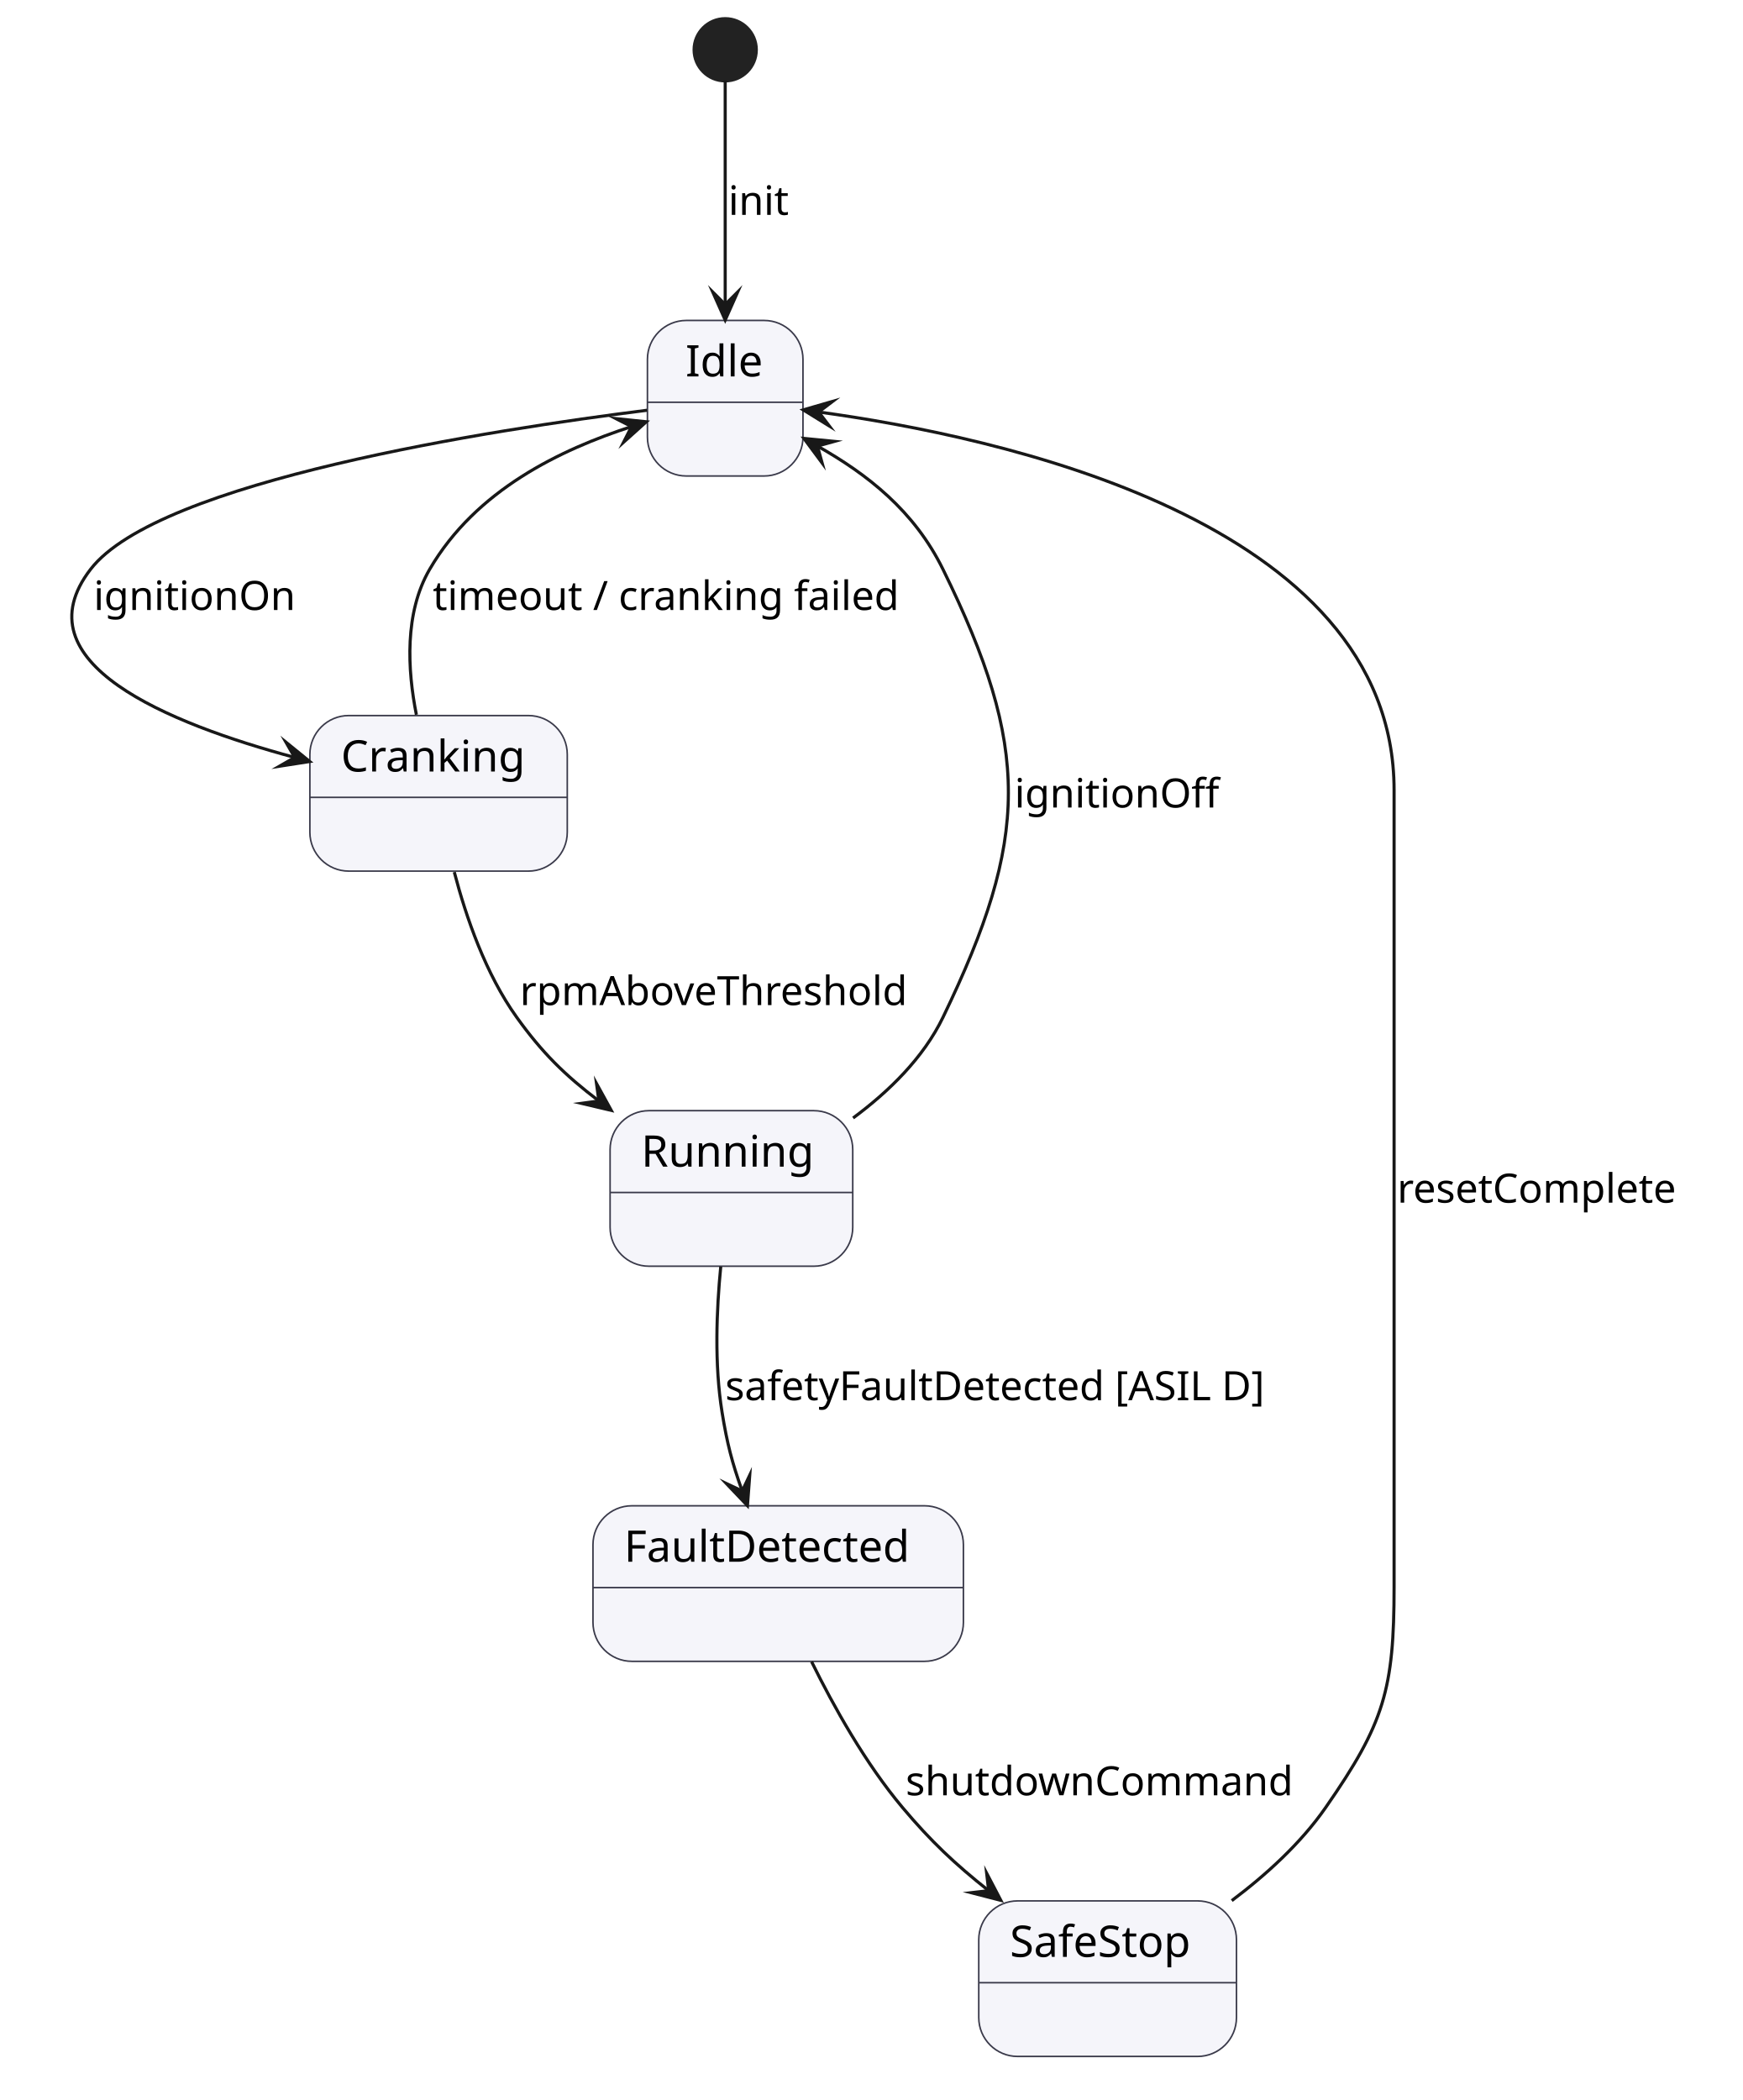
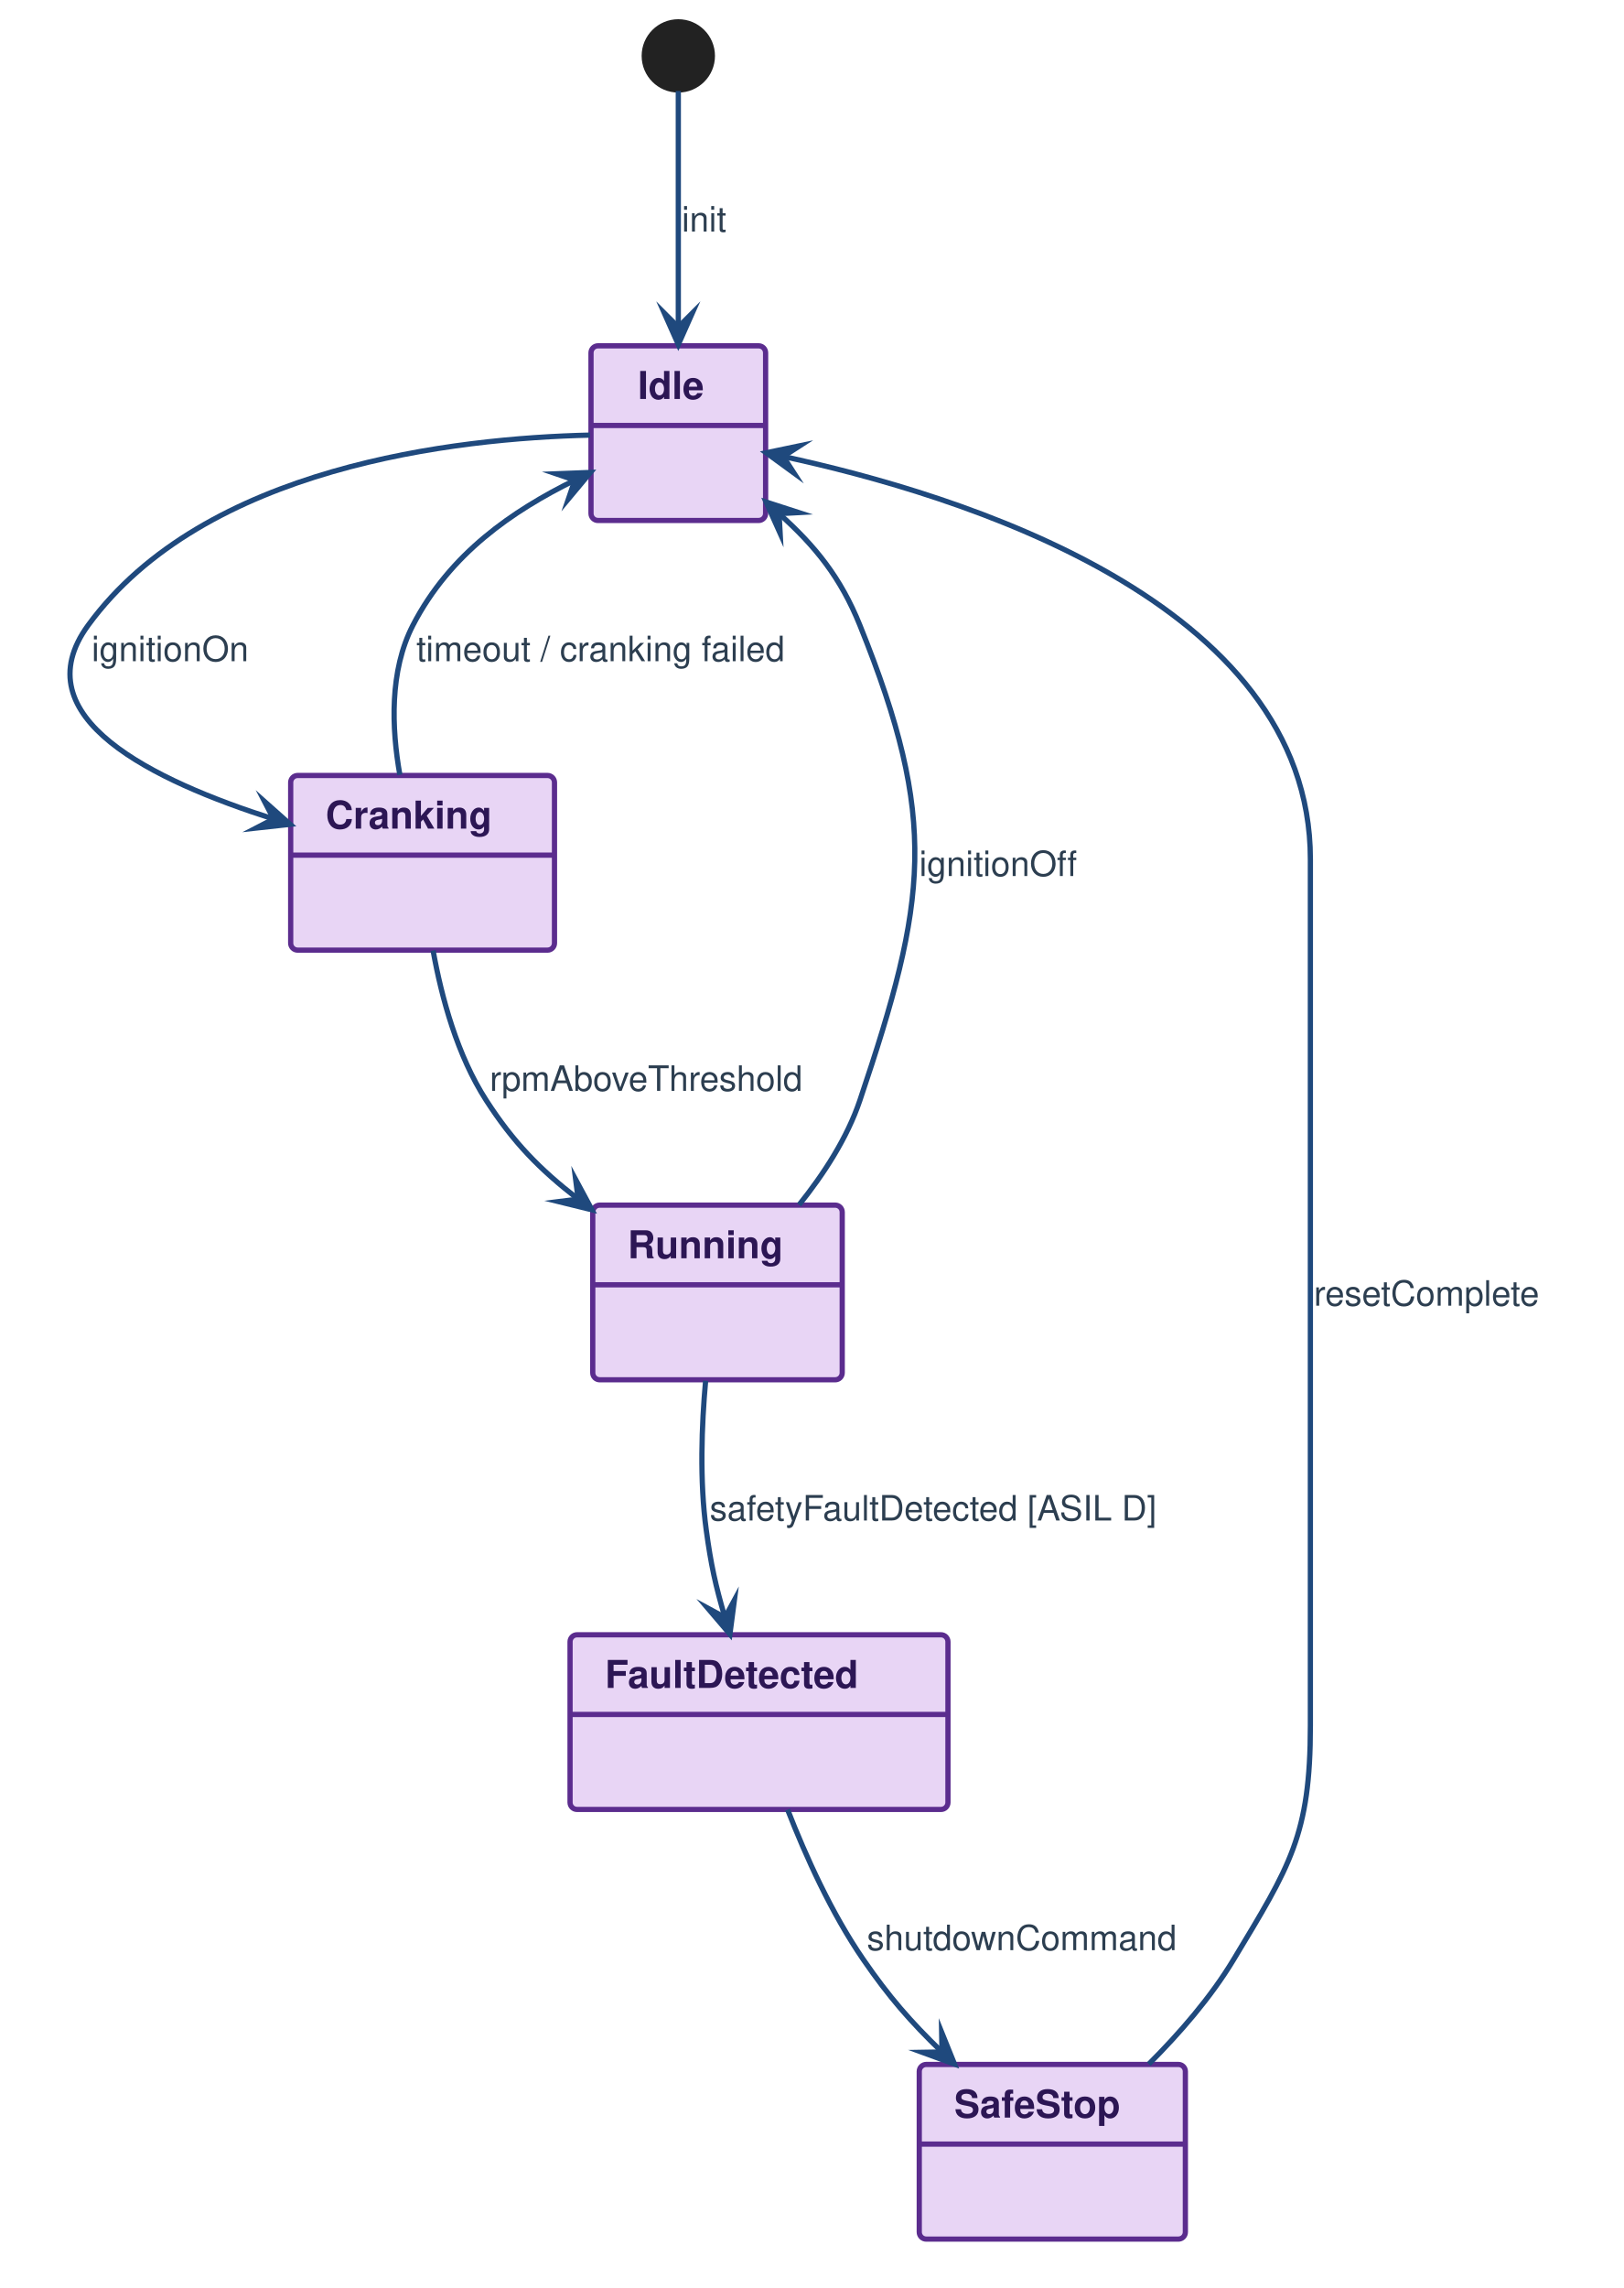
- <svg xmlns="http://www.w3.org/2000/svg" xmlns:xlink="http://www.w3.org/1999/xlink" contentStyleType="text/css" data-diagram-type="STATE" height="675px" preserveAspectRatio="none" style="width:560px;height:675px;background:#FFFFFF;" version="1.1" viewBox="0 0 560 675" width="560px" zoomAndPan="magnify">
+ <svg xmlns="http://www.w3.org/2000/svg" xmlns:xlink="http://www.w3.org/1999/xlink" contentStyleType="text/css" data-diagram-type="STATE" height="655px" preserveAspectRatio="none" style="width:465px;height:655px;background:#FFFFFF;" version="1.1" viewBox="0 0 465 655" width="465px" zoomAndPan="magnify">
  <defs />
  <g>
-     <g class="entity" data-qualified-name="s_idle" data-source-line="6" id="ent0001">
+     <g class="entity" data-qualified-name="s_idle" data-source-line="3" id="ent0001">
      <a href="https://github.com/sjames/syscribe/blob/main/model_auto/System/EngineControlSoftware.md" target="_top" title="https://github.com/sjames/syscribe/blob/main/model_auto/System/EngineControlSoftware.md" xlink:actuate="onRequest" xlink:href="https://github.com/sjames/syscribe/blob/main/model_auto/System/EngineControlSoftware.md" xlink:show="new" xlink:title="https://github.com/sjames/syscribe/blob/main/model_auto/System/EngineControlSoftware.md" xlink:type="simple">
-         <rect fill="#F5F5FA" height="50" rx="12.5" ry="12.5" style="stroke:#3A3A4A;stroke-width:0.5;" width="50" x="208.1" y="103" />
-         <line style="stroke:#3A3A4A;stroke-width:0.5;" x1="208.1" x2="258.1" y1="129.297" y2="129.297" />
-         <text fill="#000000" font-family="sans-serif" font-size="14" lengthAdjust="spacing" textLength="25.519" x="220.341" y="120.995">Idle</text>
+         <rect fill="#E8D5F5" height="50" rx="2" ry="2" style="stroke:#5B2C8E;stroke-width:1.5;" width="50" x="169.24" y="99" />
+         <line style="stroke:#5B2C8E;stroke-width:1.5;" x1="169.24" x2="219.24" y1="121.805" y2="121.805" />
+         <text fill="#2C1654" font-family="'Helvetica Neue, Helvetica, Arial, sans-serif'" font-size="11" font-weight="700" lengthAdjust="spacing" textLength="23.198" x="182.641" y="114.21">Idle</text>
      </a>
    </g>
-     <g class="entity" data-qualified-name="s_crank" data-source-line="7" id="ent0002">
+     <g class="entity" data-qualified-name="s_crank" data-source-line="4" id="ent0002">
      <a href="https://github.com/sjames/syscribe/blob/main/model_auto/System/EngineControlSoftware.md" target="_top" title="https://github.com/sjames/syscribe/blob/main/model_auto/System/EngineControlSoftware.md" xlink:actuate="onRequest" xlink:href="https://github.com/sjames/syscribe/blob/main/model_auto/System/EngineControlSoftware.md" xlink:show="new" xlink:title="https://github.com/sjames/syscribe/blob/main/model_auto/System/EngineControlSoftware.md" xlink:type="simple">
-         <rect fill="#F5F5FA" height="50" rx="12.5" ry="12.5" style="stroke:#3A3A4A;stroke-width:0.5;" width="82.74" x="99.6" y="230" />
-         <line style="stroke:#3A3A4A;stroke-width:0.5;" x1="99.6" x2="182.34" y1="256.297" y2="256.297" />
-         <text fill="#000000" font-family="sans-serif" font-size="14" lengthAdjust="spacing" textLength="62.74" x="109.6" y="247.995">Cranking</text>
+         <rect fill="#E8D5F5" height="50" rx="2" ry="2" style="stroke:#5B2C8E;stroke-width:1.5;" width="75.543" x="83.24" y="222" />
+         <line style="stroke:#5B2C8E;stroke-width:1.5;" x1="83.24" x2="158.782" y1="244.805" y2="244.805" />
+         <text fill="#2C1654" font-family="'Helvetica Neue, Helvetica, Arial, sans-serif'" font-size="11" font-weight="700" lengthAdjust="spacing" textLength="55.542" x="93.24" y="237.21">Cranking</text>
      </a>
    </g>
-     <g class="entity" data-qualified-name="s_run" data-source-line="8" id="ent0003">
+     <g class="entity" data-qualified-name="s_run" data-source-line="5" id="ent0003">
      <a href="https://github.com/sjames/syscribe/blob/main/model_auto/System/EngineControlSoftware.md" target="_top" title="https://github.com/sjames/syscribe/blob/main/model_auto/System/EngineControlSoftware.md" xlink:actuate="onRequest" xlink:href="https://github.com/sjames/syscribe/blob/main/model_auto/System/EngineControlSoftware.md" xlink:show="new" xlink:title="https://github.com/sjames/syscribe/blob/main/model_auto/System/EngineControlSoftware.md" xlink:type="simple">
-         <rect fill="#F5F5FA" height="50" rx="12.5" ry="12.5" style="stroke:#3A3A4A;stroke-width:0.5;" width="77.996" x="196.1" y="357" />
-         <line style="stroke:#3A3A4A;stroke-width:0.5;" x1="196.1" x2="274.096" y1="383.297" y2="383.297" />
-         <text fill="#000000" font-family="sans-serif" font-size="14" lengthAdjust="spacing" textLength="57.996" x="206.1" y="374.995">Running</text>
+         <rect fill="#E8D5F5" height="50" rx="2" ry="2" style="stroke:#5B2C8E;stroke-width:1.5;" width="71.439" x="169.74" y="345" />
+         <line style="stroke:#5B2C8E;stroke-width:1.5;" x1="169.74" x2="241.179" y1="367.805" y2="367.805" />
+         <text fill="#2C1654" font-family="'Helvetica Neue, Helvetica, Arial, sans-serif'" font-size="11" font-weight="700" lengthAdjust="spacing" textLength="51.439" x="179.74" y="360.21">Running</text>
      </a>
    </g>
-     <g class="entity" data-qualified-name="s_fault" data-source-line="9" id="ent0004">
+     <g class="entity" data-qualified-name="s_fault" data-source-line="6" id="ent0004">
      <a href="https://github.com/sjames/syscribe/blob/main/model_auto/System/EngineControlSoftware.md" target="_top" title="https://github.com/sjames/syscribe/blob/main/model_auto/System/EngineControlSoftware.md" xlink:actuate="onRequest" xlink:href="https://github.com/sjames/syscribe/blob/main/model_auto/System/EngineControlSoftware.md" xlink:show="new" xlink:title="https://github.com/sjames/syscribe/blob/main/model_auto/System/EngineControlSoftware.md" xlink:type="simple">
-         <rect fill="#F5F5FA" height="50" rx="12.5" ry="12.5" style="stroke:#3A3A4A;stroke-width:0.5;" width="119.066" x="190.6" y="484" />
-         <line style="stroke:#3A3A4A;stroke-width:0.5;" x1="190.6" x2="309.666" y1="510.297" y2="510.297" />
-         <text fill="#000000" font-family="sans-serif" font-size="14" lengthAdjust="spacing" textLength="99.066" x="200.6" y="501.995">FaultDetected</text>
+         <rect fill="#E8D5F5" height="50" rx="2" ry="2" style="stroke:#5B2C8E;stroke-width:1.5;" width="108.22" x="163.24" y="468" />
+         <line style="stroke:#5B2C8E;stroke-width:1.5;" x1="163.24" x2="271.46" y1="490.805" y2="490.805" />
+         <text fill="#2C1654" font-family="'Helvetica Neue, Helvetica, Arial, sans-serif'" font-size="11" font-weight="700" lengthAdjust="spacing" textLength="88.22" x="173.24" y="483.21">FaultDetected</text>
      </a>
    </g>
-     <g class="entity" data-qualified-name="s_stop" data-source-line="10" id="ent0005">
+     <g class="entity" data-qualified-name="s_stop" data-source-line="7" id="ent0005">
      <a href="https://github.com/sjames/syscribe/blob/main/model_auto/System/EngineControlSoftware.md" target="_top" title="https://github.com/sjames/syscribe/blob/main/model_auto/System/EngineControlSoftware.md" xlink:actuate="onRequest" xlink:href="https://github.com/sjames/syscribe/blob/main/model_auto/System/EngineControlSoftware.md" xlink:show="new" xlink:title="https://github.com/sjames/syscribe/blob/main/model_auto/System/EngineControlSoftware.md" xlink:type="simple">
-         <rect fill="#F5F5FA" height="50" rx="12.5" ry="12.5" style="stroke:#3A3A4A;stroke-width:0.5;" width="82.836" x="314.6" y="611" />
-         <line style="stroke:#3A3A4A;stroke-width:0.5;" x1="314.6" x2="397.436" y1="637.297" y2="637.297" />
-         <text fill="#000000" font-family="sans-serif" font-size="14" lengthAdjust="spacing" textLength="62.836" x="324.6" y="628.995">SafeStop</text>
+         <rect fill="#E8D5F5" height="50" rx="2" ry="2" style="stroke:#5B2C8E;stroke-width:1.5;" width="76.203" x="263.24" y="591" />
+         <line style="stroke:#5B2C8E;stroke-width:1.5;" x1="263.24" x2="339.443" y1="613.805" y2="613.805" />
+         <text fill="#2C1654" font-family="'Helvetica Neue, Helvetica, Arial, sans-serif'" font-size="11" font-weight="700" lengthAdjust="spacing" textLength="56.203" x="273.24" y="606.21">SafeStop</text>
      </a>
    </g>
-     <g class="start_entity" data-qualified-name=".start." data-source-line="12" id="ent0006">
-       <ellipse cx="233.1" cy="16" fill="#222222" rx="10" ry="10" style="stroke:#222222;stroke-width:1;" />
+     <g class="start_entity" data-qualified-name=".start." data-source-line="9" id="ent0006">
+       <ellipse cx="194.24" cy="16" fill="#222222" rx="10" ry="10" style="stroke:#222222;stroke-width:1;" />
    </g>
-     <g class="link" data-entity-1="ent0006" data-entity-2="ent0001" data-link-type="dependency" data-source-line="12" id="lnk7">
-       <path d="M233.1,26 C233.1,42.63 233.1,73.66 233.1,97.87" fill="none" id="*start*-to-s_idle" style="stroke:#181818;stroke-width:1;" />
-       <polygon fill="#181818" points="233.1,102.87,237.1,93.87,233.1,97.87,229.1,93.87,233.1,102.87" style="stroke:#181818;stroke-width:1;stroke-linejoin:miter;stroke-miterlimit:10;" />
-       <text fill="#000000" font-family="sans-serif" font-size="13" lengthAdjust="spacing" textLength="20.56" x="234.1" y="69.067">init</text>
+     <g class="link" data-entity-1="ent0006" data-entity-2="ent0001" data-link-type="dependency" data-source-line="9" id="lnk7">
+       <path d="M194.24,26.04 C194.24,41.96 194.24,70.51 194.24,93.64" fill="none" id="*start*-to-s_idle" style="stroke:#1F497D;stroke-width:1.5;" />
+       <polygon fill="#1F497D" points="194.24,98.64,198.24,89.64,194.24,93.64,190.24,89.64,194.24,98.64" style="stroke:#1F497D;stroke-width:1.5;stroke-linejoin:miter;stroke-miterlimit:10;" />
+       <text fill="#2C3E50" font-family="'Helvetica Neue, Helvetica, Arial, sans-serif'" font-size="10" lengthAdjust="spacing" textLength="15.815" x="195.24" y="66.282">init</text>
    </g>
-     <g class="link" data-entity-1="ent0001" data-entity-2="ent0002" data-link-type="dependency" data-source-line="13" id="lnk8">
-       <path d="M207.97,131.87 C158.4,138.09 50.95,154.62 29.1,183 C6,213.01 54.003,232.466 94.723,243.466" fill="none" id="s_idle-to-s_crank" style="stroke:#181818;stroke-width:1;" />
-       <polygon fill="#181818" points="99.55,244.77,91.905,238.561,94.723,243.466,89.818,246.285,99.55,244.77" style="stroke:#181818;stroke-width:1;stroke-linejoin:miter;stroke-miterlimit:10;" />
-       <text fill="#000000" font-family="sans-serif" font-size="13" lengthAdjust="spacing" textLength="67.088" x="30.1" y="196.067">ignitionOn</text>
+     <g class="link" data-entity-1="ent0001" data-entity-2="ent0002" data-link-type="dependency" data-source-line="10" id="lnk8">
+       <path d="M168.96,124.56 C130.56,125.44 58.48,133.48 25.24,179 C6,205.34 43.856,223.472 78.336,234.462" fill="none" id="s_idle-to-s_crank" style="stroke:#1F497D;stroke-width:1.5;" />
+       <polygon fill="#1F497D" points="83.1,235.98,75.74,229.436,78.336,234.462,73.31,237.058,83.1,235.98" style="stroke:#1F497D;stroke-width:1.5;stroke-linejoin:miter;stroke-miterlimit:10;" />
+       <text fill="#2C3E50" font-family="'Helvetica Neue, Helvetica, Arial, sans-serif'" font-size="10" lengthAdjust="spacing" textLength="51.606" x="26.24" y="189.282">ignitionOn</text>
    </g>
-     <g class="link" data-entity-1="ent0002" data-entity-2="ent0001" data-link-type="dependency" data-source-line="15" id="lnk10">
-       <path d="M133.84,229.74 C130.95,215.23 129.97,196.97 138.1,183 C152.99,157.42 180.255,144.505 202.995,137.115" fill="none" id="s_crank-to-s_idle" style="stroke:#181818;stroke-width:1;" />
-       <polygon fill="#181818" points="207.75,135.57,197.954,134.547,202.995,137.115,200.427,142.156,207.75,135.57" style="stroke:#181818;stroke-width:1;stroke-linejoin:miter;stroke-miterlimit:10;" />
-       <text fill="#000000" font-family="sans-serif" font-size="13" lengthAdjust="spacing" textLength="159.783" x="139.1" y="196.067">timeout / cranking failed</text>
+     <g class="link" data-entity-1="ent0002" data-entity-2="ent0001" data-link-type="dependency" data-source-line="12" id="lnk10">
+       <path d="M114.5,221.8 C112.13,208.47 111.51,192.04 118.24,179 C128.86,158.43 146.844,146.198 164.604,137.458" fill="none" id="s_crank-to-s_idle" style="stroke:#1F497D;stroke-width:1.5;" />
+       <polygon fill="#1F497D" points="169.09,135.25,159.249,135.635,164.604,137.458,162.781,142.813,169.09,135.25" style="stroke:#1F497D;stroke-width:1.5;stroke-linejoin:miter;stroke-miterlimit:10;" />
+       <text fill="#2C3E50" font-family="'Helvetica Neue, Helvetica, Arial, sans-serif'" font-size="10" lengthAdjust="spacing" textLength="122.91" x="119.24" y="189.282">timeout / cranking failed</text>
    </g>
-     <g class="link" data-entity-1="ent0002" data-entity-2="ent0003" data-link-type="dependency" data-source-line="14" id="lnk9">
-       <path d="M146.02,280.31 C149.81,294.83 156.12,313.09 166.1,327 C174.26,338.37 181.49,345.514 192.5,353.884" fill="none" id="s_crank-to-s_run" style="stroke:#181818;stroke-width:1;" />
-       <polygon fill="#181818" points="196.48,356.91,191.736,348.279,192.5,353.884,186.894,354.648,196.48,356.91" style="stroke:#181818;stroke-width:1;stroke-linejoin:miter;stroke-miterlimit:10;" />
-       <text fill="#000000" font-family="sans-serif" font-size="13" lengthAdjust="spacing" textLength="131.403" x="167.1" y="323.067">rpmAboveThreshold</text>
+     <g class="link" data-entity-1="ent0002" data-entity-2="ent0003" data-link-type="dependency" data-source-line="11" id="lnk9">
+       <path d="M124.02,272.11 C126.44,285.56 130.94,302.15 139.24,315 C147.03,327.06 154.448,334.667 165.558,343.277" fill="none" id="s_crank-to-s_run" style="stroke:#1F497D;stroke-width:1.5;" />
+       <polygon fill="#1F497D" points="169.51,346.34,164.846,337.665,165.558,343.277,159.946,343.989,169.51,346.34" style="stroke:#1F497D;stroke-width:1.5;stroke-linejoin:miter;stroke-miterlimit:10;" />
+       <text fill="#2C3E50" font-family="'Helvetica Neue, Helvetica, Arial, sans-serif'" font-size="10" lengthAdjust="spacing" textLength="101.079" x="140.24" y="312.282">rpmAboveThreshold</text>
    </g>
-     <g class="link" data-entity-1="ent0003" data-entity-2="ent0004" data-link-type="dependency" data-source-line="16" id="lnk11">
-       <path d="M231.67,407.13 C230.31,420.94 229.59,438.53 232.1,454 C233.73,464.05 235.278,470.041 238.568,479.251" fill="none" id="s_run-to-s_fault" style="stroke:#181818;stroke-width:1;" />
-       <polygon fill="#181818" points="240.25,483.96,240.989,474.139,238.568,479.251,233.456,476.83,240.25,483.96" style="stroke:#181818;stroke-width:1;stroke-linejoin:miter;stroke-miterlimit:10;" />
-       <text fill="#000000" font-family="sans-serif" font-size="13" lengthAdjust="spacing" textLength="188.735" x="233.1" y="450.067">safetyFaultDetected [ASIL D]</text>
+     <g class="link" data-entity-1="ent0003" data-entity-2="ent0004" data-link-type="dependency" data-source-line="13" id="lnk11">
+       <path d="M202.06,395.28 C200.91,408.05 200.32,423.92 202.24,438 C203.59,447.93 204.87,453.816 207.6,463.036" fill="none" id="s_run-to-s_fault" style="stroke:#1F497D;stroke-width:1.5;" />
+       <polygon fill="#1F497D" points="209.02,467.83,210.3,458.065,207.6,463.036,202.629,460.336,209.02,467.83" style="stroke:#1F497D;stroke-width:1.5;stroke-linejoin:miter;stroke-miterlimit:10;" />
+       <text fill="#2C3E50" font-family="'Helvetica Neue, Helvetica, Arial, sans-serif'" font-size="10" lengthAdjust="spacing" textLength="145.181" x="203.24" y="435.282">safetyFaultDetected [ASIL D]</text>
    </g>
-     <g class="link" data-entity-1="ent0003" data-entity-2="ent0001" data-link-type="dependency" data-source-line="17" id="lnk12">
-       <path d="M274.21,359.36 C285.67,350.88 296.81,340.03 303.1,327 C330.93,269.37 331.33,240.44 303.1,183 C293.83,164.13 278.782,152.452 262.752,143.382" fill="none" id="s_run-to-s_idle" style="stroke:#181818;stroke-width:1;" />
-       <polygon fill="#181818" points="258.4,140.92,264.263,148.833,262.752,143.382,268.203,141.871,258.4,140.92" style="stroke:#181818;stroke-width:1;stroke-linejoin:miter;stroke-miterlimit:10;" />
-       <text fill="#000000" font-family="sans-serif" font-size="13" lengthAdjust="spacing" textLength="68.002" x="326.1" y="259.567">ignitionOff</text>
+     <g class="link" data-entity-1="ent0003" data-entity-2="ent0001" data-link-type="dependency" data-source-line="14" id="lnk12">
+       <path d="M228.83,344.91 C235.83,336.19 242.6,325.82 246.24,315 C265.52,257.71 268.84,235.06 246.24,179 C240.69,165.24 233.494,156.367 223.094,147.047" fill="none" id="s_run-to-s_idle" style="stroke:#1F497D;stroke-width:1.5;" />
+       <polygon fill="#1F497D" points="219.37,143.71,223.403,152.695,223.094,147.047,228.742,146.738,219.37,143.71" style="stroke:#1F497D;stroke-width:1.5;stroke-linejoin:miter;stroke-miterlimit:10;" />
+       <text fill="#2C3E50" font-family="'Helvetica Neue, Helvetica, Arial, sans-serif'" font-size="10" lengthAdjust="spacing" textLength="52.31" x="263.24" y="250.782">ignitionOff</text>
    </g>
-     <g class="link" data-entity-1="ent0004" data-entity-2="ent0005" data-link-type="dependency" data-source-line="18" id="lnk13">
-       <path d="M260.87,534.11 C267.98,548.55 278.18,566.81 290.1,581 C299.25,591.88 306.904,599.081 317.784,607.721" fill="none" id="s_fault-to-s_stop" style="stroke:#181818;stroke-width:1;" />
-       <polygon fill="#181818" points="321.7,610.83,317.139,602.101,317.784,607.721,312.164,608.365,321.7,610.83" style="stroke:#181818;stroke-width:1;stroke-linejoin:miter;stroke-miterlimit:10;" />
-       <text fill="#000000" font-family="sans-serif" font-size="13" lengthAdjust="spacing" textLength="130.241" x="291.1" y="577.067">shutdownCommand</text>
+     <g class="link" data-entity-1="ent0004" data-entity-2="ent0005" data-link-type="dependency" data-source-line="15" id="lnk13">
+       <path d="M225.54,518.05 C230.72,531.34 238.13,547.78 247.24,561 C254.61,571.7 260.656,578.644 269.746,587.434" fill="none" id="s_fault-to-s_stop" style="stroke:#1F497D;stroke-width:1.5;" />
+       <polygon fill="#1F497D" points="273.34,590.91,269.651,581.778,269.746,587.434,264.09,587.529,273.34,590.91" style="stroke:#1F497D;stroke-width:1.5;stroke-linejoin:miter;stroke-miterlimit:10;" />
+       <text fill="#2C3E50" font-family="'Helvetica Neue, Helvetica, Arial, sans-serif'" font-size="10" lengthAdjust="spacing" textLength="100.186" x="248.24" y="558.282">shutdownCommand</text>
    </g>
-     <g class="link" data-entity-1="ent0005" data-entity-2="ent0001" data-link-type="dependency" data-source-line="19" id="lnk14">
-       <path d="M395.92,610.92 C406.99,602.61 418.13,592.47 426.1,581 C444.95,553.87 448.1,543.04 448.1,510 C448.1,254 448.1,254 448.1,254 C448.1,167 319.854,140.188 263.144,132.428" fill="none" id="s_stop-to-s_idle" style="stroke:#181818;stroke-width:1;" />
-       <polygon fill="#181818" points="258.19,131.75,266.565,136.933,263.144,132.428,267.649,129.007,258.19,131.75" style="stroke:#181818;stroke-width:1;stroke-linejoin:miter;stroke-miterlimit:10;" />
-       <text fill="#000000" font-family="sans-serif" font-size="13" lengthAdjust="spacing" textLength="95.862" x="449.1" y="386.567">resetComplete</text>
+     <g class="link" data-entity-1="ent0005" data-entity-2="ent0001" data-link-type="dependency" data-source-line="16" id="lnk14">
+       <path d="M328.97,590.9 C337.69,582.19 346.73,571.82 353.24,561 C369.41,534.15 375.24,525.34 375.24,494 C375.24,246 375.24,246 375.24,246 C375.24,171.91 274.028,141.394 224.298,130.674" fill="none" id="s_stop-to-s_idle" style="stroke:#1F497D;stroke-width:1.5;" />
+       <polygon fill="#1F497D" points="219.41,129.62,227.365,135.427,224.298,130.674,229.051,127.606,219.41,129.62" style="stroke:#1F497D;stroke-width:1.5;stroke-linejoin:miter;stroke-miterlimit:10;" />
+       <text fill="#2C3E50" font-family="'Helvetica Neue, Helvetica, Arial, sans-serif'" font-size="10" lengthAdjust="spacing" textLength="73.74" x="376.24" y="373.782">resetComplete</text>
    </g>
  </g>
</svg>
